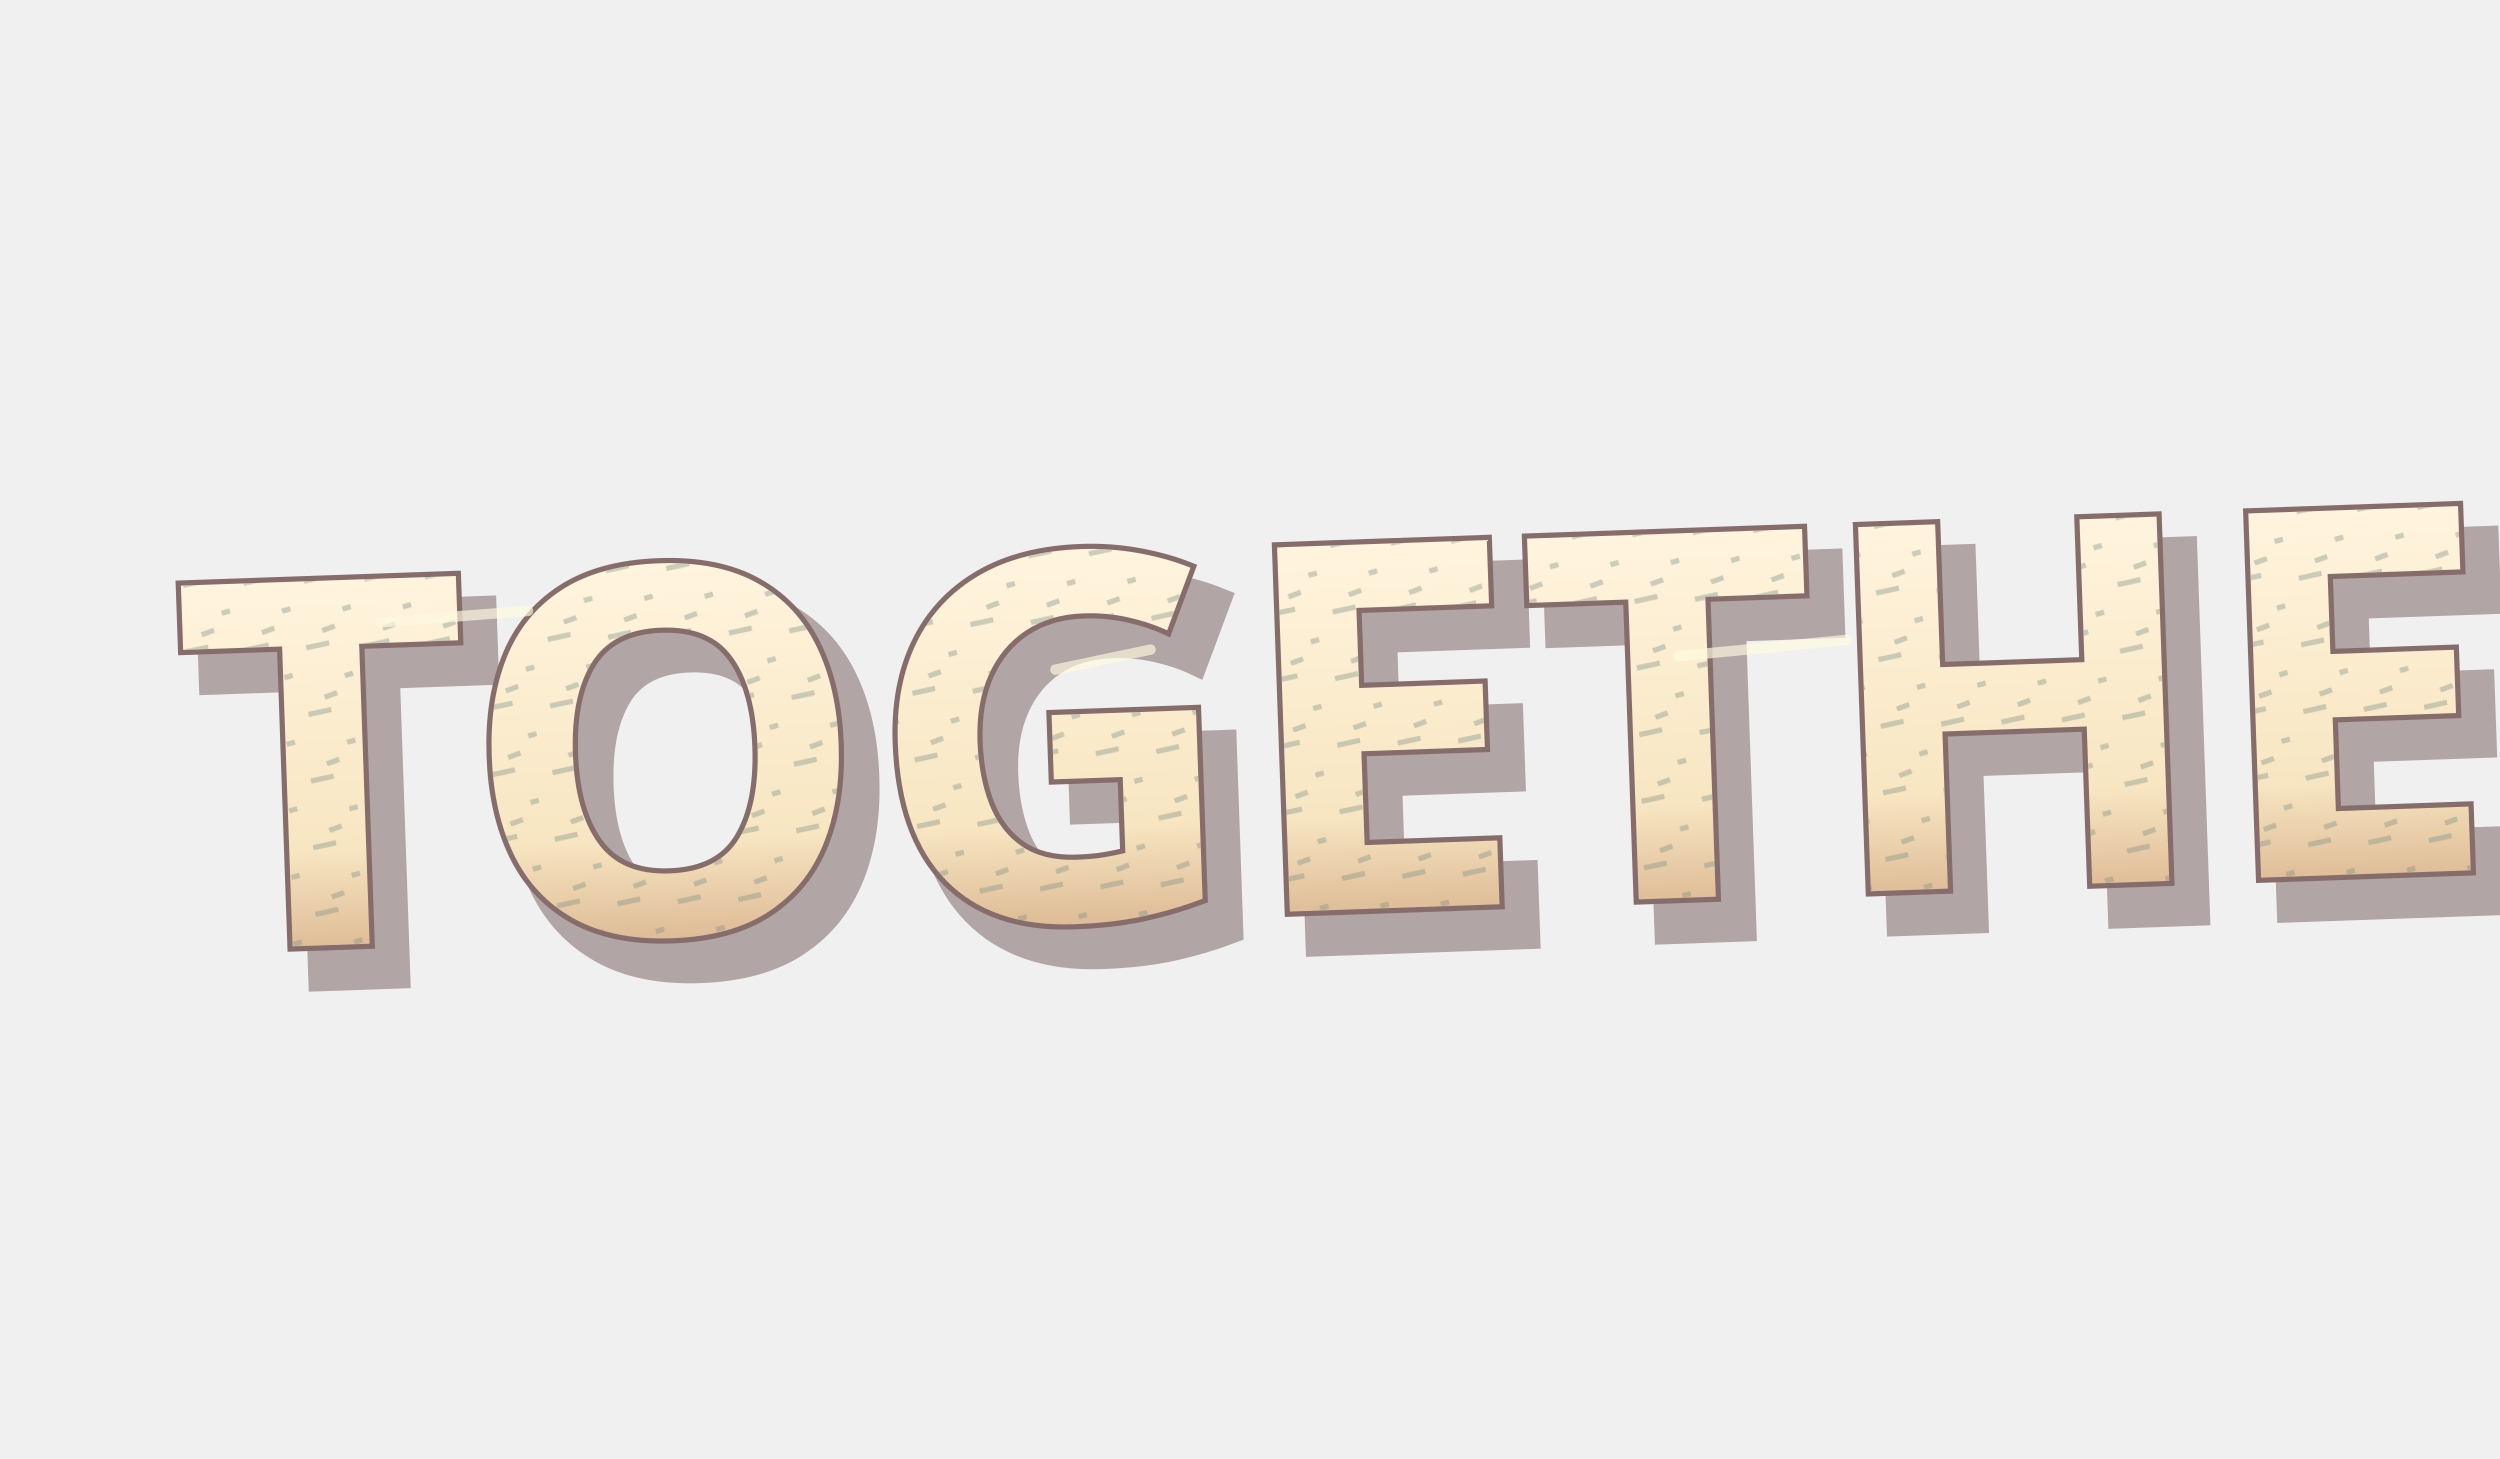
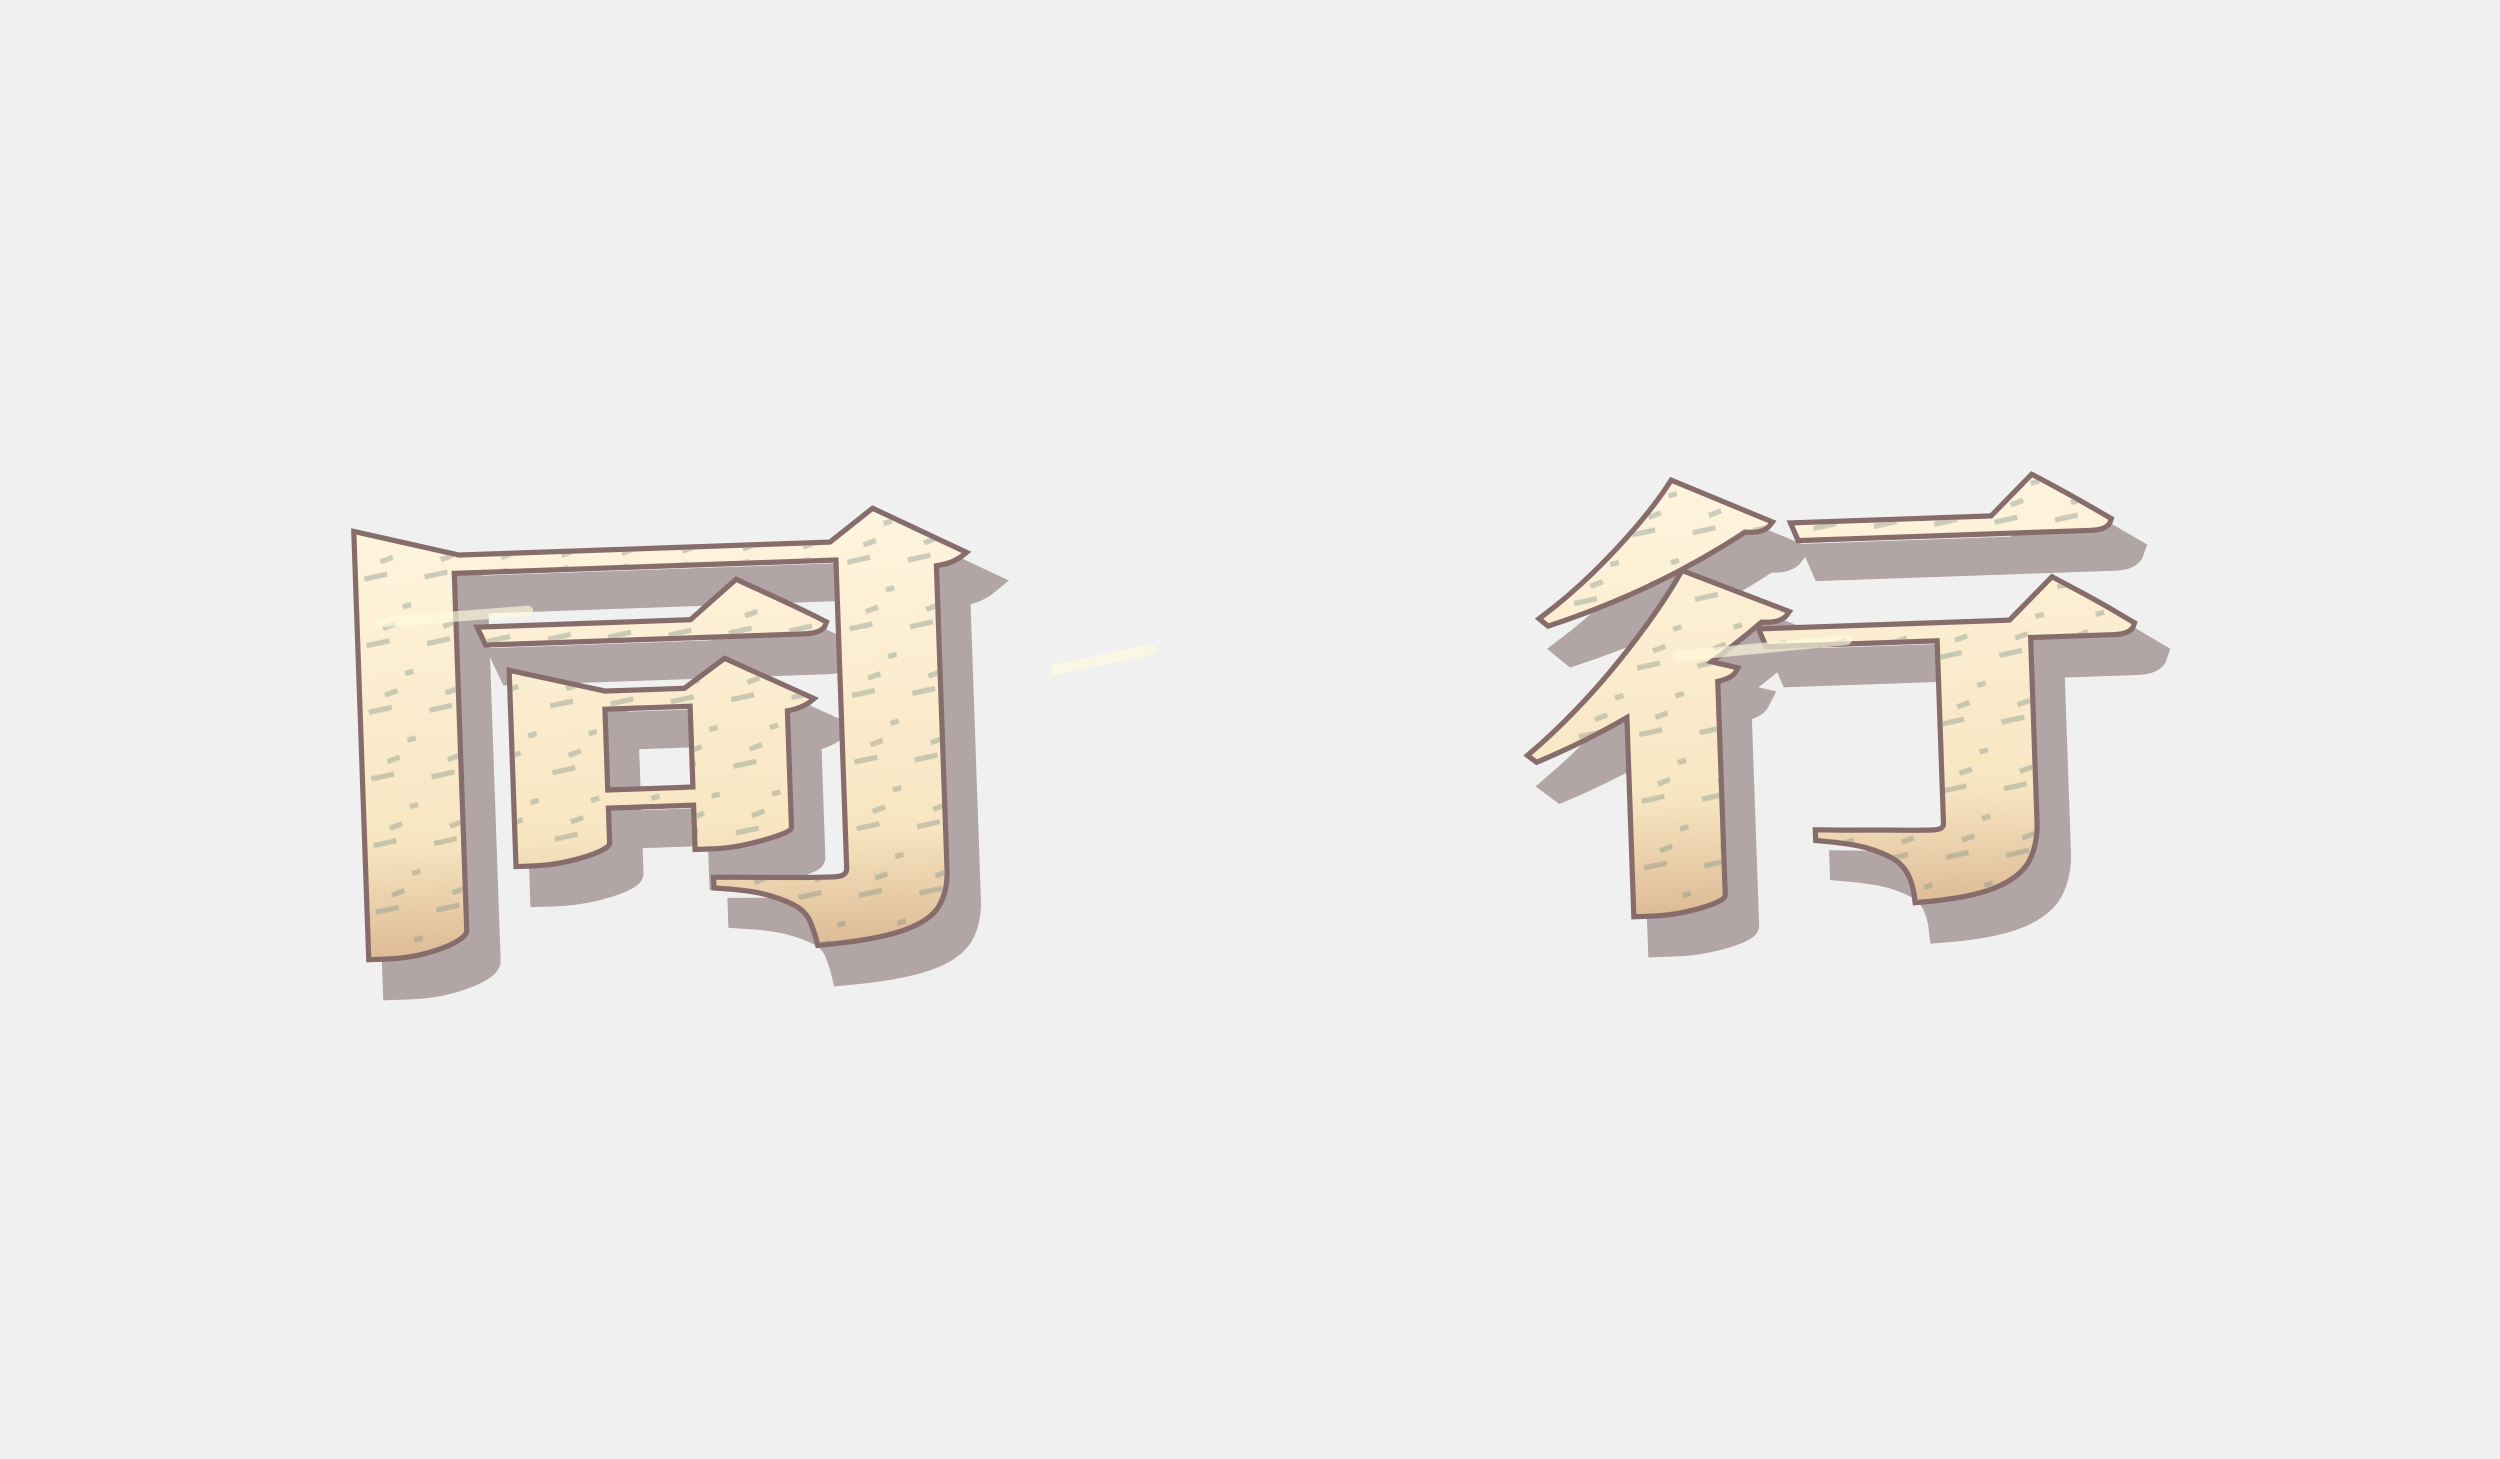
<svg xmlns="http://www.w3.org/2000/svg" width="1200" height="700" viewBox="0 0 1200 700">
  <defs>
    <linearGradient id="ink" x1="0" y1="0" x2="0" y2="1">
      <stop stop-color="#FFF4DE" />
      <stop offset=".73" stop-color="#F8E6C2" />
      <stop offset="1" stop-color="#DEBC97" />
    </linearGradient>
    <pattern id="scratch" width="29" height="32" patternUnits="userSpaceOnUse">
      <path d="m4 7 11-2m7 16 4-1m-14 11 6-2" stroke="#7B8F86" stroke-width="2.5" opacity=".39" />
    </pattern>
+     <g id="chapter-title" aria-label="同行">
+       <path d="M175 254.3V241.6L223.6 254.3H426.7V260.5H220V433.2Q220 435.1 214.7 437.8Q209.5 440.4 200.8 442.4Q192.1 444.4 182.4 444.4H175ZM247.2 322V310.8L291.4 322H355.9V328.2H290V393.6Q290 394.8 284.6 396.9Q279.1 399 270.7 400.6Q262.4 402.2 253.4 402.2H247.2ZM233.2 289.2H334.2L356.5 270.8Q356.5 270.8 360.6 272.9Q364.7 274.9 371.1 278.1Q377.5 281.3 384.6 285Q391.6 288.6 397.5 291.9Q396.2 295.4 387.8 295.4H235.9ZM267.7 369.5H355.4V375.7H267.7ZM333.4 322H330.1L349.6 308.5L389.4 328.1Q388 329.2 385.1 330.4Q382.2 331.6 377.5 332.2V389.1Q377.5 390 371.4 391.9Q365.3 393.8 356.9 395.4Q348.5 397 341.1 397H333.4ZM405.8 254.3H402.4L423.1 239L465 260.5Q463.3 261.8 460.1 263.2Q456.8 264.5 451.4 265.1V412.4Q451.4 421.9 447.2 428.7Q443 435.4 430.1 439.4Q417.2 443.5 390.4 445Q389 438.3 386.9 433.4Q384.7 428.6 379.4 425.5Q374.1 422.5 366.1 420Q358.1 417.4 341.8 415.9V413.2Q341.8 413.2 348.8 413.4Q355.9 413.7 365.8 414.1Q375.7 414.5 384.8 414.8Q393.9 415 397.5 415Q402.3 415 404 413.6Q405.8 412.2 405.8 409.9Z" />
+       <path d="M810.7 282.5 859.1 303Q857.9 304.6 855.4 305.4Q852.8 306.3 847.1 305.8Q834.7 315.8 817.6 327.3Q800.6 338.8 780.3 349.7Q760.1 360.5 737.5 369.1L735 367.1Q746.5 358 757.8 347Q769.2 336 779.2 324.4Q789.2 312.9 797.3 302.1Q805.5 291.2 810.7 282.5ZM807 239 852.5 259.7Q851.3 261.2 848.6 262.1Q845.9 262.9 840.8 262.3Q829.5 269.3 814.3 277Q799.1 284.8 781.5 291.7Q763.9 298.6 745.4 304L742.9 301.8Q755.7 292.9 768.2 281.6Q780.6 270.3 790.9 259Q801.1 247.7 807 239ZM782.6 334.7 798.1 319.9 833.6 329.4Q832 332.4 824.3 333.7V437.4Q824 438.5 819 440.3Q813.9 442.1 806.2 443.5Q798.4 445 790.4 445H782.6ZM864.9 261.2H959.9L979.8 242.2Q979.8 242.2 983.5 244.3Q987.1 246.4 992.7 249.7Q998.3 253 1004.4 256.8Q1010.6 260.6 1015.6 263.8Q1014.4 267.3 1007.2 267.3H867.3ZM847.8 311.5H967L987.8 291.7Q987.8 291.7 991.6 293.9Q995.4 296.1 1001.3 299.5Q1007.1 302.9 1013.4 306.8Q1019.7 310.8 1025 314.2Q1023.8 317.7 1016.3 317.7H850.2ZM932.7 311.7H975.1V407.5Q975.1 417.4 971.1 425Q967 432.6 954.8 437.2Q942.6 441.8 917.7 442.9Q917.2 435.6 914.8 430.3Q912.4 425 907.4 421.7Q902.3 418.5 894.8 416Q887.2 413.5 871.1 411.6V408.9Q871.1 408.9 875.8 409.1Q880.4 409.4 887.7 409.6Q895.1 409.8 902.7 410.1Q910.4 410.5 916.6 410.7Q922.9 410.9 925.6 410.9Q929.6 410.9 931.1 409.8Q932.7 408.7 932.7 406.7Z" />
+     </g>
    <mask id="words">
      <rect width="1200" height="700" fill="#000" />
-       <text x="85" y="438" font-family="Impact,'Arial Black',sans-serif" font-size="245" font-weight="900" textLength="1035" lengthAdjust="spacingAndGlyphs" fill="#fff">TOGETHER</text>
+       <use href="#chapter-title" fill="#fff" />
    </mask>
  </defs>
  <g transform="rotate(-2 605 360)">
-     <text x="98" y="454" font-family="Impact,'Arial Black',sans-serif" font-size="245" font-weight="900" textLength="1035" lengthAdjust="spacingAndGlyphs" fill="#7B6665" opacity=".54" stroke="#7B6665" stroke-width="12">TOGETHER</text>
-     <text x="85" y="438" font-family="Impact,'Arial Black',sans-serif" font-size="245" font-weight="900" textLength="1035" lengthAdjust="spacingAndGlyphs" fill="url(#ink)" stroke="#866D6C" stroke-width="5" paint-order="stroke">TOGETHER</text>
+     <use href="#chapter-title" transform="translate(11 15)" fill="#7B6665" opacity=".54" stroke="#7B6665" stroke-width="12" />
+     <use href="#chapter-title" fill="url(#ink)" stroke="#866D6C" stroke-width="5" paint-order="stroke" />
    <rect width="1200" height="700" fill="url(#scratch)" mask="url(#words)" />
    <path d="M185 284l71-3m252 37 46-8m253 12 81-5" stroke="#FFFBDF" stroke-width="5" opacity=".65" stroke-linecap="round" />
  </g>
</svg>
